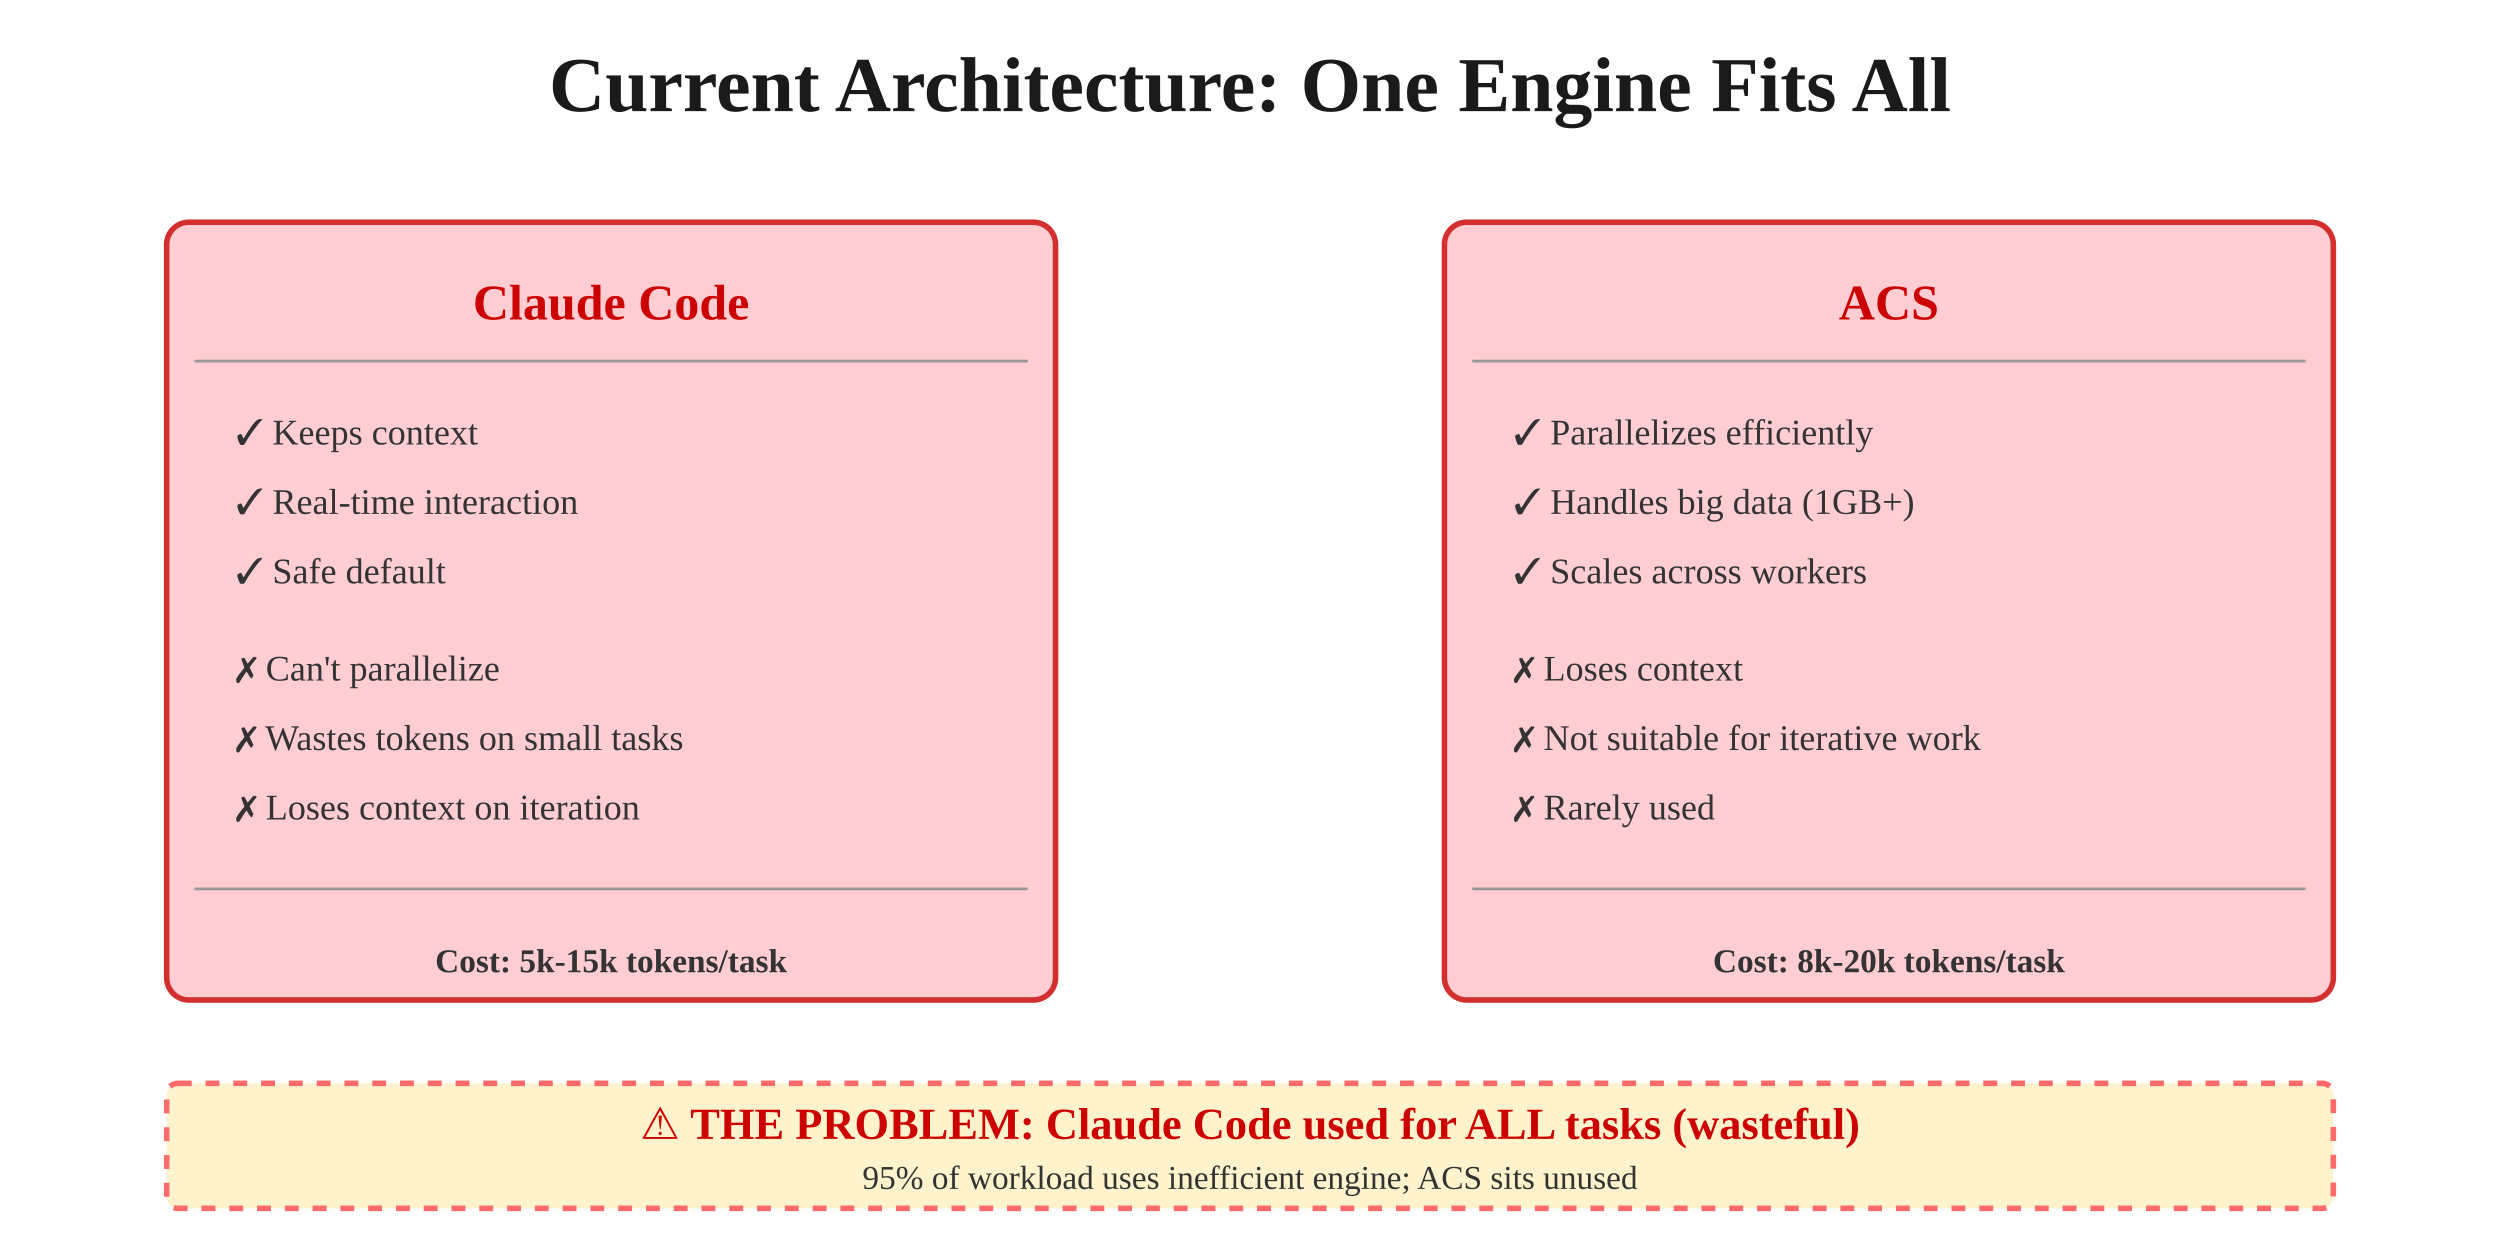
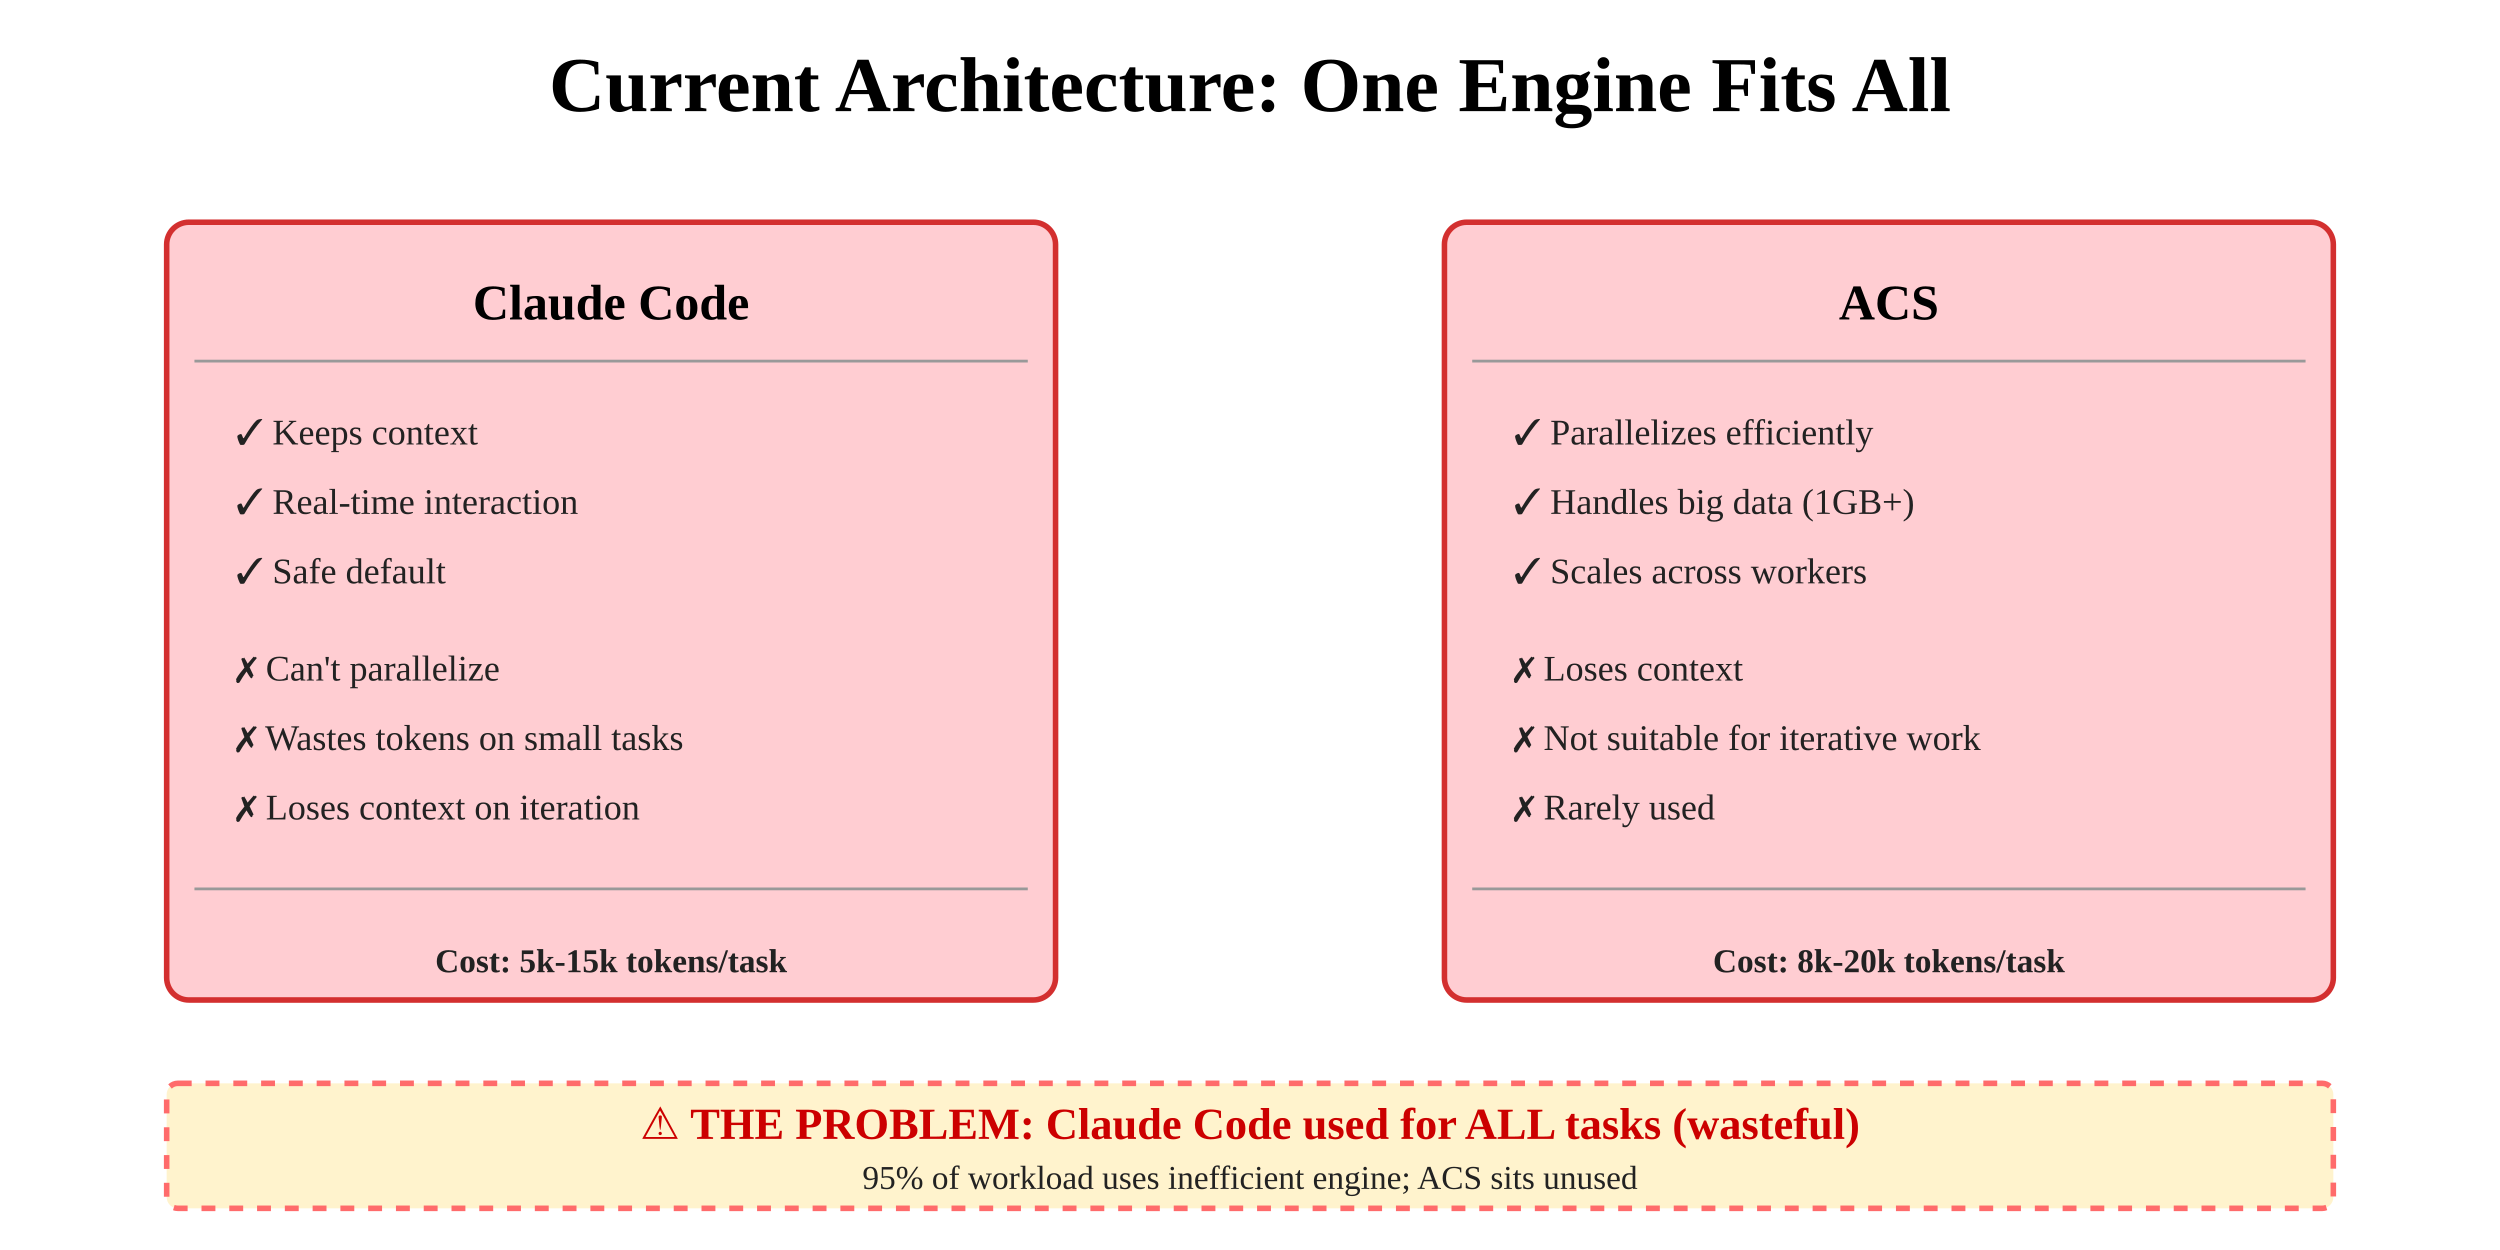
<svg xmlns="http://www.w3.org/2000/svg" viewBox="0 0 900 450">
  <defs>
    <style>
-       .title { font-size: 28px; font-weight: bold; fill: #1a1a1a; }
-       .box-label { font-size: 18px; font-weight: bold; }
-       .box-text { font-size: 13px; fill: #333; }
+       .title { font-size: 28px; font-weight: bold; fill: #000; }
+       .box-label { font-size: 18px; font-weight: bold; fill: #000; }
+       .box-text { font-size: 13px; fill: #222; }
      .problem-title { font-size: 16px; font-weight: bold; fill: #c00; }
-       .problem-text { font-size: 12px; fill: #333; }
+       .problem-text { font-size: 12px; fill: #222; }
      .box-good { fill: #c8e6c9; stroke: #388e3c; stroke-width: 2; }
      .box-bad { fill: #ffcdd2; stroke: #d32f2f; stroke-width: 2; }
      .divider { stroke: #999; stroke-width: 1; }
    </style>
  </defs>
  <text x="450" y="40" class="title" text-anchor="middle">Current Architecture: One Engine Fits All</text>
  <rect x="60" y="80" width="320" height="280" class="box-bad" rx="8" />
  <text x="220" y="115" class="box-label" text-anchor="middle" fill="#c00">Claude Code</text>
  <line x1="70" y1="130" x2="370" y2="130" class="divider" />
  <text x="85" y="160" class="box-text">✓ Keeps context</text>
  <text x="85" y="185" class="box-text">✓ Real-time interaction</text>
  <text x="85" y="210" class="box-text">✓ Safe default</text>
  <text x="85" y="245" class="box-text">✗ Can't parallelize</text>
  <text x="85" y="270" class="box-text">✗ Wastes tokens on small tasks</text>
  <text x="85" y="295" class="box-text">✗ Loses context on iteration</text>
  <line x1="70" y1="320" x2="370" y2="320" class="divider" />
  <text x="220" y="350" class="problem-text" text-anchor="middle" font-weight="bold">Cost: 5k-15k tokens/task</text>
  <rect x="520" y="80" width="320" height="280" class="box-bad" rx="8" />
  <text x="680" y="115" class="box-label" text-anchor="middle" fill="#c00">ACS</text>
  <line x1="530" y1="130" x2="830" y2="130" class="divider" />
  <text x="545" y="160" class="box-text">✓ Parallelizes efficiently</text>
  <text x="545" y="185" class="box-text">✓ Handles big data (1GB+)</text>
  <text x="545" y="210" class="box-text">✓ Scales across workers</text>
  <text x="545" y="245" class="box-text">✗ Loses context</text>
  <text x="545" y="270" class="box-text">✗ Not suitable for iterative work</text>
  <text x="545" y="295" class="box-text">✗ Rarely used</text>
  <line x1="530" y1="320" x2="830" y2="320" class="divider" />
  <text x="680" y="350" class="problem-text" text-anchor="middle" font-weight="bold">Cost: 8k-20k tokens/task</text>
  <rect x="60" y="390" width="780" height="45" fill="#fff3cd" stroke="#ff6b6b" stroke-width="2" rx="4" stroke-dasharray="5,5" />
  <text x="450" y="410" class="problem-title" text-anchor="middle">⚠️ THE PROBLEM: Claude Code used for ALL tasks (wasteful)</text>
  <text x="450" y="428" class="problem-text" text-anchor="middle">95% of workload uses inefficient engine; ACS sits unused</text>
</svg>
